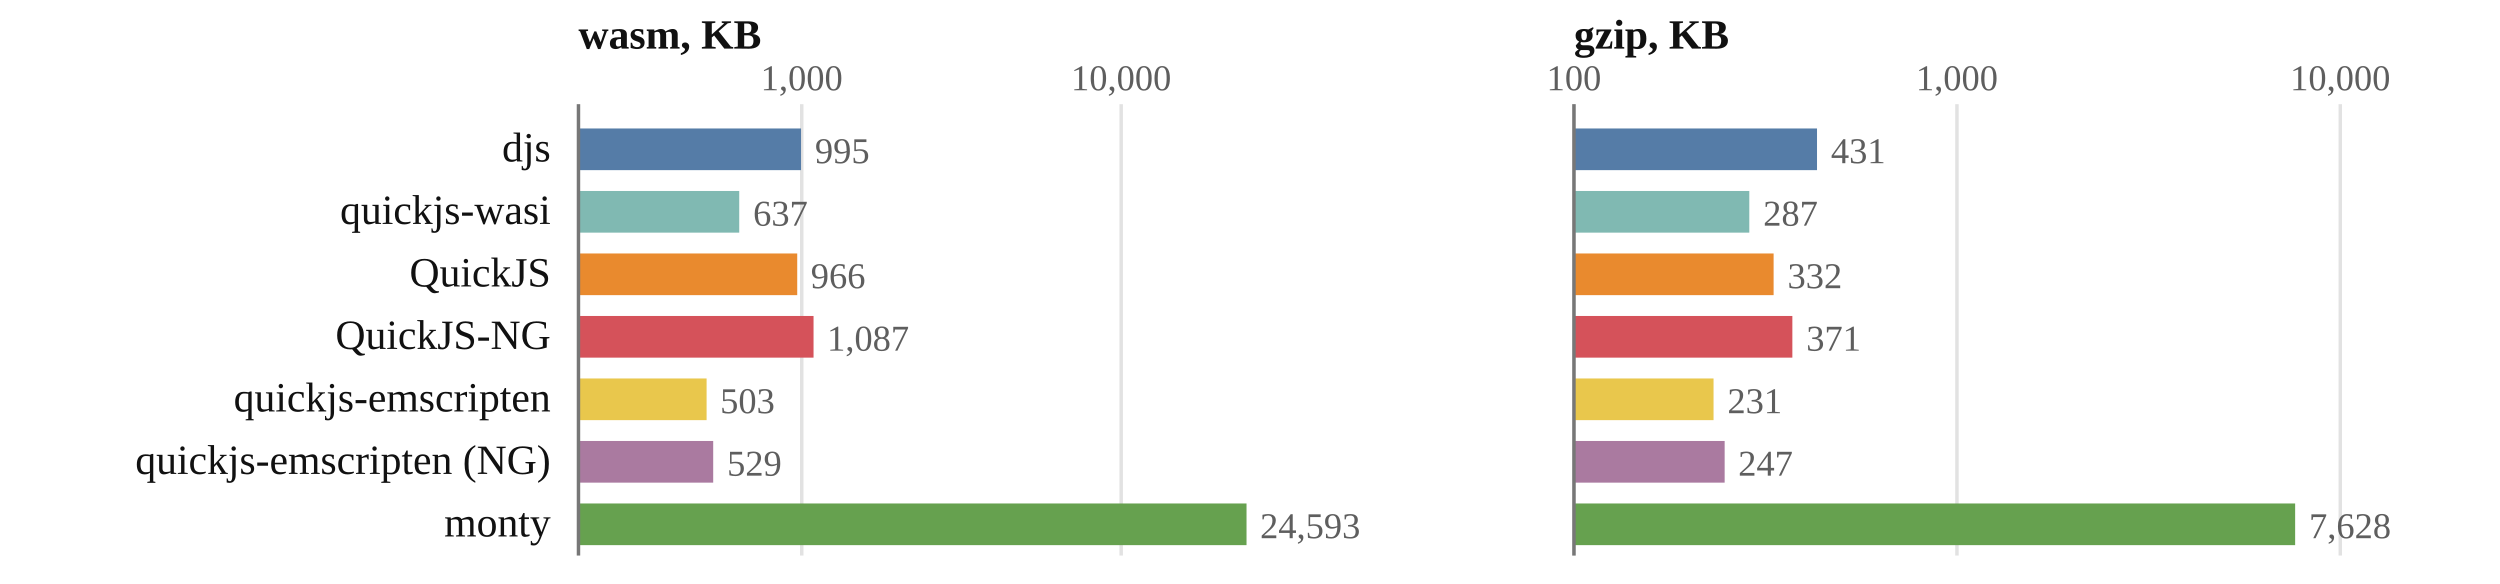
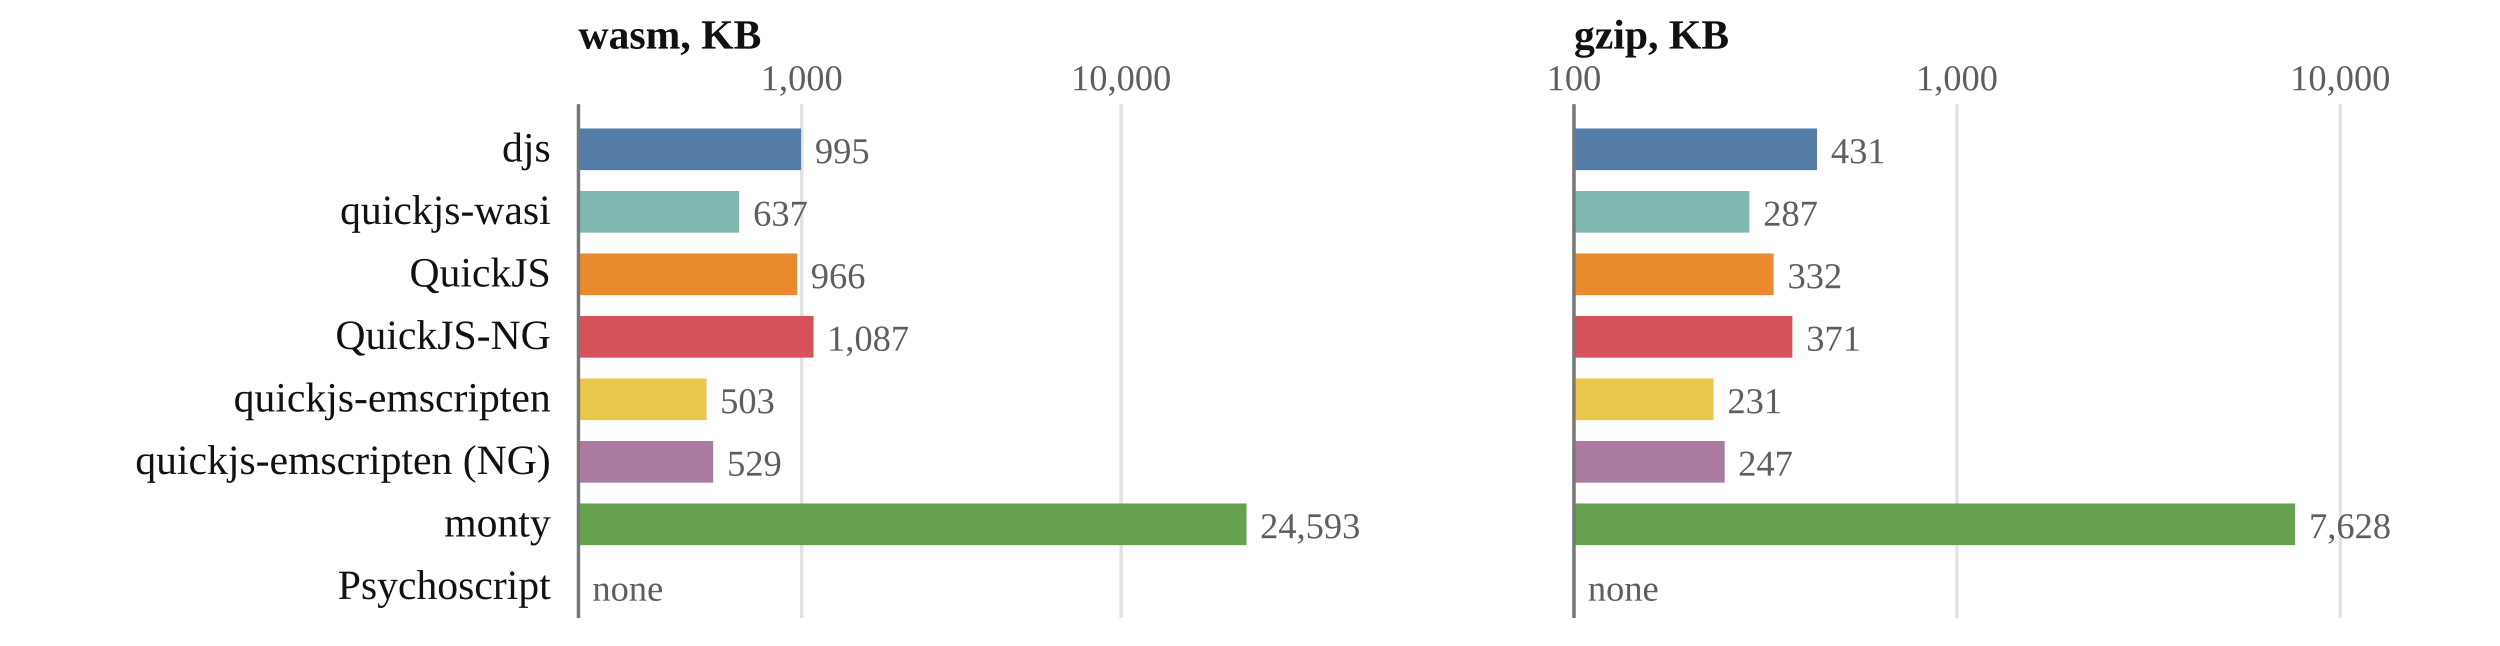
- <svg xmlns="http://www.w3.org/2000/svg" class="dg-chart-engines-size" viewBox="0 0 720 168" width="720" height="168" role="img" aria-labelledby="chart-engines-size-t chart-engines-size-d">
+ <svg xmlns="http://www.w3.org/2000/svg" class="dg-chart-engines-size" viewBox="0 0 720 186" width="720" height="186" role="img" aria-labelledby="chart-engines-size-t chart-engines-size-d">
  <style>
  .dg-chart-engines-size text { font-family: var(--semantic-font-family-ui, "Mallos Serif", Georgia, serif); font-size: 12px; fill: var(--semantic-color-text-primary, #111111); }
  .dg-chart-engines-size .mono { font-family: var(--semantic-font-family-code, "Commit Mono", ui-monospace, Menlo, monospace); font-size: 11px; }
  .dg-chart-engines-size .small { font-size: 10.5px; fill: var(--semantic-color-text-secondary, #5e5e5e); }
  .dg-chart-engines-size .label { font-weight: 600; }
  .dg-chart-engines-size .title { font-weight: 600; font-size: 13px; }
  .dg-chart-engines-size .box, .dg-chart-engines-size .host { fill: var(--semantic-color-background-surface, #f1f1f1); stroke: var(--semantic-color-border-primary, #777777); }
  .dg-chart-engines-size .hdr, .dg-chart-engines-size .engine { fill: var(--semantic-color-background-fill-secondary-information, #dbe4ea); stroke: var(--semantic-color-border-information, #3380a4); }
  .dg-chart-engines-size .traced, .dg-chart-engines-size .arena { fill: var(--semantic-color-background-fill-secondary-warning, #f3e0be); stroke: var(--semantic-color-border-warning, #996f00); }
  .dg-chart-engines-size .tag { fill: var(--semantic-color-background-fill-secondary-positive, #dae6df); stroke: var(--semantic-color-border-positive, #378960); }
  .dg-chart-engines-size .cell { fill: var(--semantic-color-background-canvas, #f8f8f8); stroke: var(--semantic-color-border-warning, #996f00); }
  .dg-chart-engines-size .pad { fill: url(#chart-engines-size-hatch); stroke: var(--semantic-color-border-secondary, #e2e2e2); }
  .dg-chart-engines-size .tail { fill: var(--semantic-color-background-surface, #f1f1f1); stroke: var(--semantic-color-border-primary, #777777); stroke-dasharray: 4 3; }
  .dg-chart-engines-size .zero { fill: var(--semantic-color-background-canvas, #f8f8f8); stroke: var(--semantic-color-border-primary, #777777); stroke-dasharray: 4 3; }
  .dg-chart-engines-size .dead { fill: var(--semantic-color-background-surface, #f1f1f1); stroke: var(--semantic-color-border-secondary, #e2e2e2); stroke-dasharray: 3 2; }
  .dg-chart-engines-size .opt { stroke-dasharray: 3 2; }
  .dg-chart-engines-size .rule { stroke: var(--semantic-color-text-secondary, #5e5e5e); stroke-width: 1.2; }
  .dg-chart-engines-size .dash { stroke: var(--semantic-color-text-secondary, #5e5e5e); stroke-width: 1.2; stroke-dasharray: 4 3; }
  .dg-chart-engines-size .arrow { stroke: var(--semantic-color-text-secondary, #5e5e5e); fill: none; stroke-width: 1.3; marker-end: url(#chart-engines-size-a); }
  .dg-chart-engines-size .faint { stroke: var(--semantic-color-border-primary, #777777); fill: none; stroke-width: 1.1; stroke-dasharray: 4 3; marker-end: url(#chart-engines-size-a); }
  .dg-chart-engines-size .head { fill: var(--semantic-color-text-secondary, #5e5e5e); }
  .dg-chart-engines-size .hatch { stroke: var(--semantic-color-border-secondary, #e2e2e2); }
  .dg-chart-engines-size .grid { stroke: var(--semantic-color-border-secondary, #e2e2e2); stroke-width: 1; }
  .dg-chart-engines-size .axis { stroke: var(--semantic-color-border-primary, #777777); stroke-width: 1; }
  .dg-chart-engines-size .parity { stroke: var(--semantic-color-text-secondary, #5e5e5e); stroke-width: 1.2; stroke-dasharray: 4 3; }
  .dg-chart-engines-size .faster { fill: var(--semantic-color-background-fill-primary-positive, #2e6c4c); }
  .dg-chart-engines-size .slower { fill: var(--semantic-color-background-fill-primary-negative, #a42c2d); }
  .dg-chart-engines-size .s0 { fill: var(--semantic-color-background-fill-data-viz-100, #557ca7); }
  .dg-chart-engines-size .s1 { fill: var(--semantic-color-background-fill-data-viz-200, #e98a2e); }
  .dg-chart-engines-size .s2 { fill: var(--semantic-color-background-fill-data-viz-300, #d5525a); }
  .dg-chart-engines-size .s3 { fill: var(--semantic-color-background-fill-data-viz-400, #80b9b2); }
  .dg-chart-engines-size .s4 { fill: var(--semantic-color-background-fill-data-viz-500, #66a14f); }
  .dg-chart-engines-size .s5 { fill: var(--semantic-color-background-fill-data-viz-600, #e9c74c); }
  .dg-chart-engines-size .s6 { fill: var(--semantic-color-background-fill-data-viz-700, #aa7aa0); }
  .dg-chart-engines-size .s7 { fill: var(--semantic-color-background-fill-data-viz-800, #f79ba8); }
  .dg-chart-engines-size .s8 { fill: var(--semantic-color-background-fill-data-viz-900, #98745e); }
  .dg-chart-engines-size .s9 { fill: var(--semantic-color-background-fill-data-viz-1000, #b9b0ab); }
  @media (prefers-color-scheme: dark) {
    .dg-chart-engines-size text { fill: var(--semantic-color-text-primary, #f6f6f6); }
    .dg-chart-engines-size .small { fill: var(--semantic-color-text-secondary, #ababab); }
    .dg-chart-engines-size .box, .dg-chart-engines-size .host { fill: var(--semantic-color-background-surface, #2e2e2e); stroke: var(--semantic-color-border-primary, #919191); }
    .dg-chart-engines-size .hdr, .dg-chart-engines-size .engine { fill: var(--semantic-color-background-fill-secondary-information, #1e313b); stroke: var(--semantic-color-border-information, #4c9bc1); }
    .dg-chart-engines-size .traced, .dg-chart-engines-size .arena { fill: var(--semantic-color-background-fill-secondary-warning, #3b2b0c); stroke: var(--semantic-color-border-warning, #b8880c); }
    .dg-chart-engines-size .tag { fill: var(--semantic-color-background-fill-secondary-positive, #1f3328); stroke: var(--semantic-color-border-positive, #4da578); }
    .dg-chart-engines-size .cell { fill: var(--semantic-color-background-canvas, #161616); stroke: var(--semantic-color-border-warning, #b8880c); }
    .dg-chart-engines-size .pad { stroke: var(--semantic-color-border-secondary, #464646); }
    .dg-chart-engines-size .tail { fill: var(--semantic-color-background-surface, #2e2e2e); stroke: var(--semantic-color-border-primary, #919191); }
    .dg-chart-engines-size .zero { fill: var(--semantic-color-background-canvas, #161616); stroke: var(--semantic-color-border-primary, #919191); }
    .dg-chart-engines-size .dead { fill: var(--semantic-color-background-surface, #2e2e2e); stroke: var(--semantic-color-border-secondary, #464646); }
    .dg-chart-engines-size .rule { stroke: var(--semantic-color-text-secondary, #ababab); }
    .dg-chart-engines-size .dash { stroke: var(--semantic-color-text-secondary, #ababab); }
    .dg-chart-engines-size .arrow { stroke: var(--semantic-color-text-secondary, #ababab); }
    .dg-chart-engines-size .faint { stroke: var(--semantic-color-border-primary, #919191); }
    .dg-chart-engines-size .head { fill: var(--semantic-color-text-secondary, #ababab); }
    .dg-chart-engines-size .hatch { stroke: var(--semantic-color-border-secondary, #464646); }
    .dg-chart-engines-size .grid { stroke: var(--semantic-color-border-secondary, #464646); }
    .dg-chart-engines-size .axis { stroke: var(--semantic-color-border-primary, #919191); }
    .dg-chart-engines-size .parity { stroke: var(--semantic-color-text-secondary, #ababab); }
    .dg-chart-engines-size .faster { fill: var(--semantic-color-background-fill-primary-positive, #4da578); }
    .dg-chart-engines-size .slower { fill: var(--semantic-color-background-fill-primary-negative, #ea5a56); }
    .dg-chart-engines-size .s0 { fill: var(--semantic-color-background-fill-data-viz-100, #557ca7); }
    .dg-chart-engines-size .s1 { fill: var(--semantic-color-background-fill-data-viz-200, #e98a2e); }
    .dg-chart-engines-size .s2 { fill: var(--semantic-color-background-fill-data-viz-300, #d5525a); }
    .dg-chart-engines-size .s3 { fill: var(--semantic-color-background-fill-data-viz-400, #80b9b2); }
    .dg-chart-engines-size .s4 { fill: var(--semantic-color-background-fill-data-viz-500, #66a14f); }
    .dg-chart-engines-size .s5 { fill: var(--semantic-color-background-fill-data-viz-600, #e9c74c); }
    .dg-chart-engines-size .s6 { fill: var(--semantic-color-background-fill-data-viz-700, #aa7aa0); }
    .dg-chart-engines-size .s7 { fill: var(--semantic-color-background-fill-data-viz-800, #f79ba8); }
    .dg-chart-engines-size .s8 { fill: var(--semantic-color-background-fill-data-viz-900, #98745e); }
    .dg-chart-engines-size .s9 { fill: var(--semantic-color-background-fill-data-viz-1000, #b9b0ab); }
  }
</style>
  <defs>
    <pattern id="chart-engines-size-hatch" width="6" height="6" patternUnits="userSpaceOnUse" patternTransform="rotate(45)">
      <line x1="0" y1="0" x2="0" y2="6" class="hatch" />
    </pattern>
    <marker id="chart-engines-size-a" viewBox="0 0 10 10" refX="9" refY="5" markerWidth="7" markerHeight="7" orient="auto-start-reverse">
      <path class="head" d="M0 0 L10 5 L0 10 z" />
    </marker>
  </defs>
  <text class="" x="158.6" y="46.5" text-anchor="end">djs</text>
  <text class="" x="158.6" y="64.5" text-anchor="end">quickjs-wasi</text>
  <text class="" x="158.6" y="82.5" text-anchor="end">QuickJS</text>
  <text class="" x="158.6" y="100.5" text-anchor="end">QuickJS-NG</text>
  <text class="" x="158.6" y="118.5" text-anchor="end">quickjs-emscripten</text>
  <text class="" x="158.6" y="136.5" text-anchor="end">quickjs-emscripten (NG)</text>
  <text class="" x="158.6" y="154.5" text-anchor="end">monty</text>
+   <text class="" x="158.6" y="172.5" text-anchor="end">Psychoscript</text>
  <text class="label" x="166.6" y="14.0" text-anchor="start">wasm, KB</text>
-   <line class="grid" x1="230.9" y1="30.0" x2="230.9" y2="160.0" />
+   <line class="grid" x1="230.9" y1="30.0" x2="230.9" y2="178.0" />
  <text class="small" x="230.9" y="26.0" text-anchor="middle">1,000</text>
-   <line class="grid" x1="322.9" y1="30.0" x2="322.9" y2="160.0" />
+   <line class="grid" x1="322.9" y1="30.0" x2="322.9" y2="178.0" />
  <text class="small" x="322.9" y="26.0" text-anchor="middle">10,000</text>
  <rect class="s0" x="166.6" y="37.0" width="64.1" height="12.0" />
  <text class="small" x="234.7" y="47.0" text-anchor="start">995</text>
  <rect class="s3" x="166.6" y="55.0" width="46.3" height="12.0" />
  <text class="small" x="216.9" y="65.0" text-anchor="start">637</text>
  <rect class="s1" x="166.6" y="73.0" width="63.0" height="12.0" />
  <text class="small" x="233.5" y="83.0" text-anchor="start">966</text>
  <rect class="s2" x="166.6" y="91.0" width="67.7" height="12.0" />
  <text class="small" x="238.2" y="101.0" text-anchor="start">1,087</text>
  <rect class="s5" x="166.6" y="109.0" width="36.9" height="12.0" />
  <text class="small" x="207.4" y="119.0" text-anchor="start">503</text>
  <rect class="s6" x="166.6" y="127.0" width="38.8" height="12.0" />
  <text class="small" x="209.4" y="137.0" text-anchor="start">529</text>
  <rect class="s4" x="166.6" y="145.0" width="192.4" height="12.0" />
  <text class="small" x="362.9" y="155.0" text-anchor="start">24,593</text>
-   <line class="axis" x1="166.6" y1="30.0" x2="166.6" y2="160.0" />
+   <text class="small" x="170.6" y="173.0" text-anchor="start">none</text>
+   <line class="axis" x1="166.6" y1="30.0" x2="166.6" y2="178.0" />
  <text class="label" x="453.3" y="14.0" text-anchor="start">gzip, KB</text>
-   <line class="grid" x1="453.3" y1="30.0" x2="453.3" y2="160.0" />
+   <line class="grid" x1="453.3" y1="30.0" x2="453.3" y2="178.0" />
  <text class="small" x="453.3" y="26.0" text-anchor="middle">100</text>
-   <line class="grid" x1="563.6" y1="30.0" x2="563.6" y2="160.0" />
+   <line class="grid" x1="563.6" y1="30.0" x2="563.6" y2="178.0" />
  <text class="small" x="563.6" y="26.0" text-anchor="middle">1,000</text>
-   <line class="grid" x1="674.0" y1="30.0" x2="674.0" y2="160.0" />
+   <line class="grid" x1="674.0" y1="30.0" x2="674.0" y2="178.0" />
  <text class="small" x="674.0" y="26.0" text-anchor="middle">10,000</text>
  <rect class="s0" x="453.3" y="37.0" width="70.0" height="12.0" />
  <text class="small" x="527.3" y="47.0" text-anchor="start">431</text>
  <rect class="s3" x="453.3" y="55.0" width="50.5" height="12.0" />
  <text class="small" x="507.8" y="65.0" text-anchor="start">287</text>
  <rect class="s1" x="453.3" y="73.0" width="57.5" height="12.0" />
  <text class="small" x="514.8" y="83.0" text-anchor="start">332</text>
  <rect class="s2" x="453.3" y="91.0" width="62.9" height="12.0" />
  <text class="small" x="520.2" y="101.0" text-anchor="start">371</text>
  <rect class="s5" x="453.3" y="109.0" width="40.2" height="12.0" />
  <text class="small" x="497.5" y="119.0" text-anchor="start">231</text>
  <rect class="s6" x="453.3" y="127.0" width="43.4" height="12.0" />
  <text class="small" x="500.6" y="137.0" text-anchor="start">247</text>
  <rect class="s4" x="453.3" y="145.0" width="207.7" height="12.0" />
  <text class="small" x="665.0" y="155.0" text-anchor="start">7,628</text>
-   <line class="axis" x1="453.3" y1="30.0" x2="453.3" y2="160.0" />
+   <text class="small" x="457.3" y="173.0" text-anchor="start">none</text>
+   <line class="axis" x1="453.3" y1="30.0" x2="453.3" y2="178.0" />
</svg>
